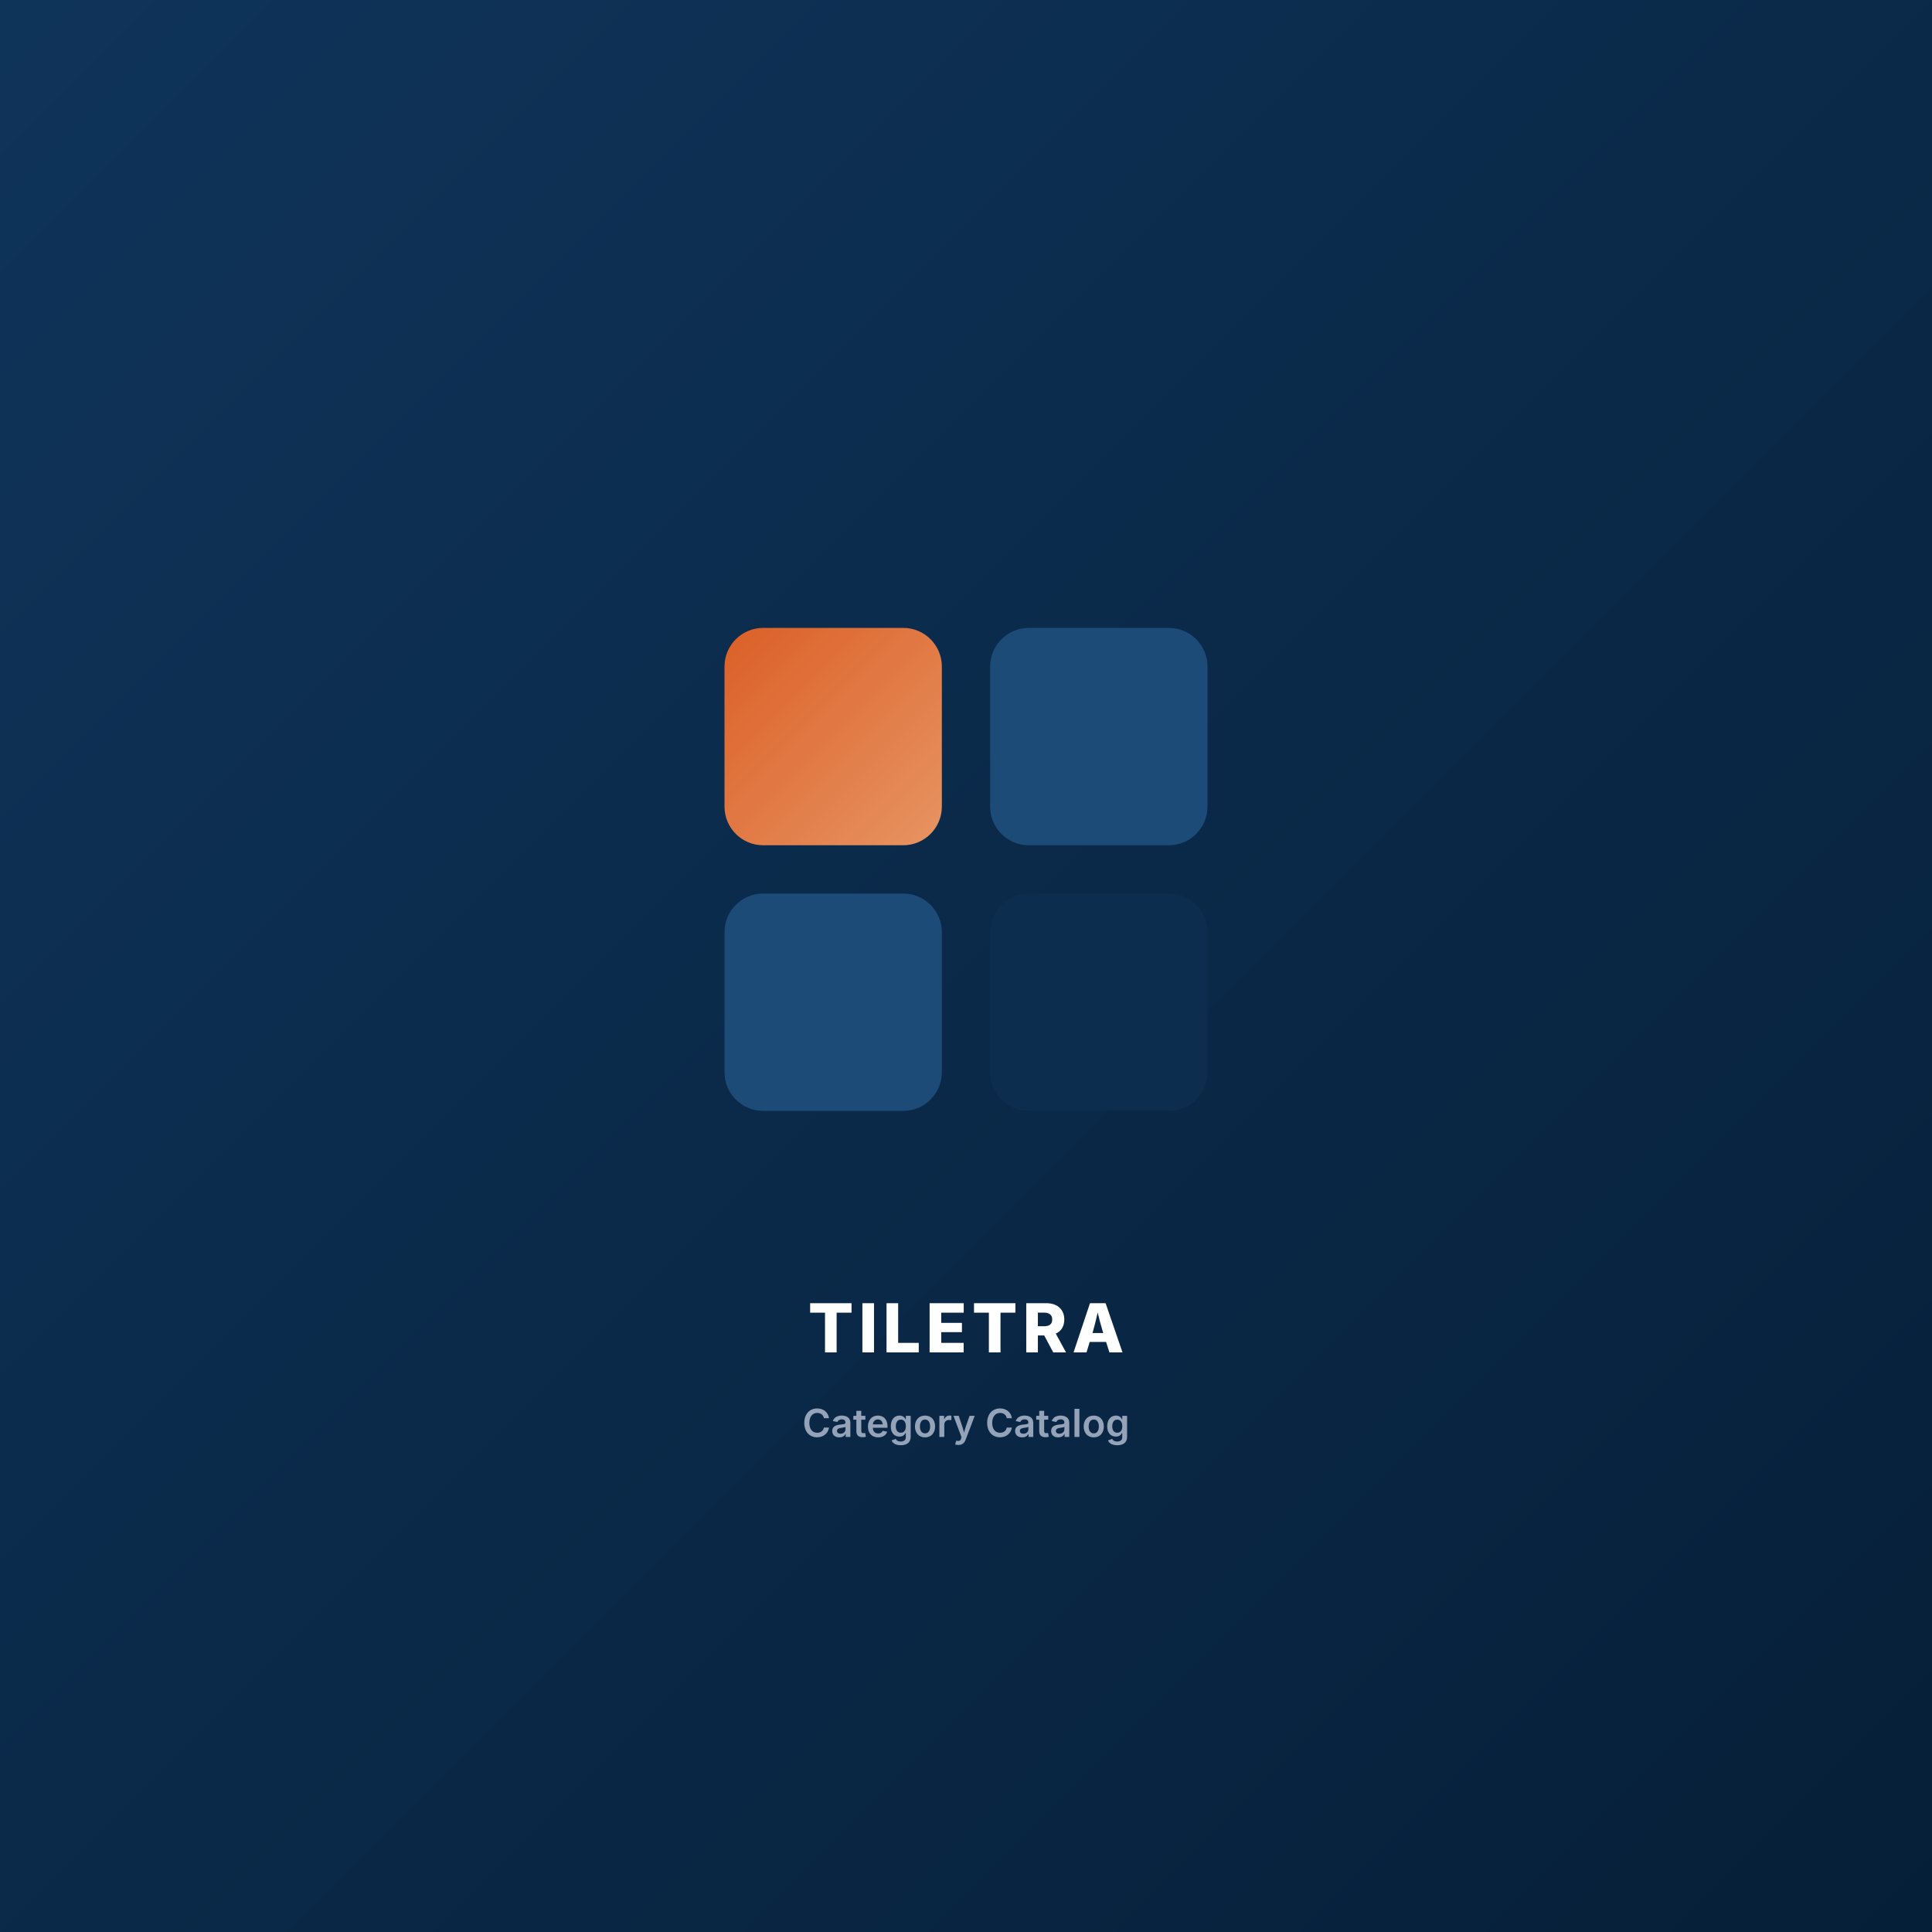
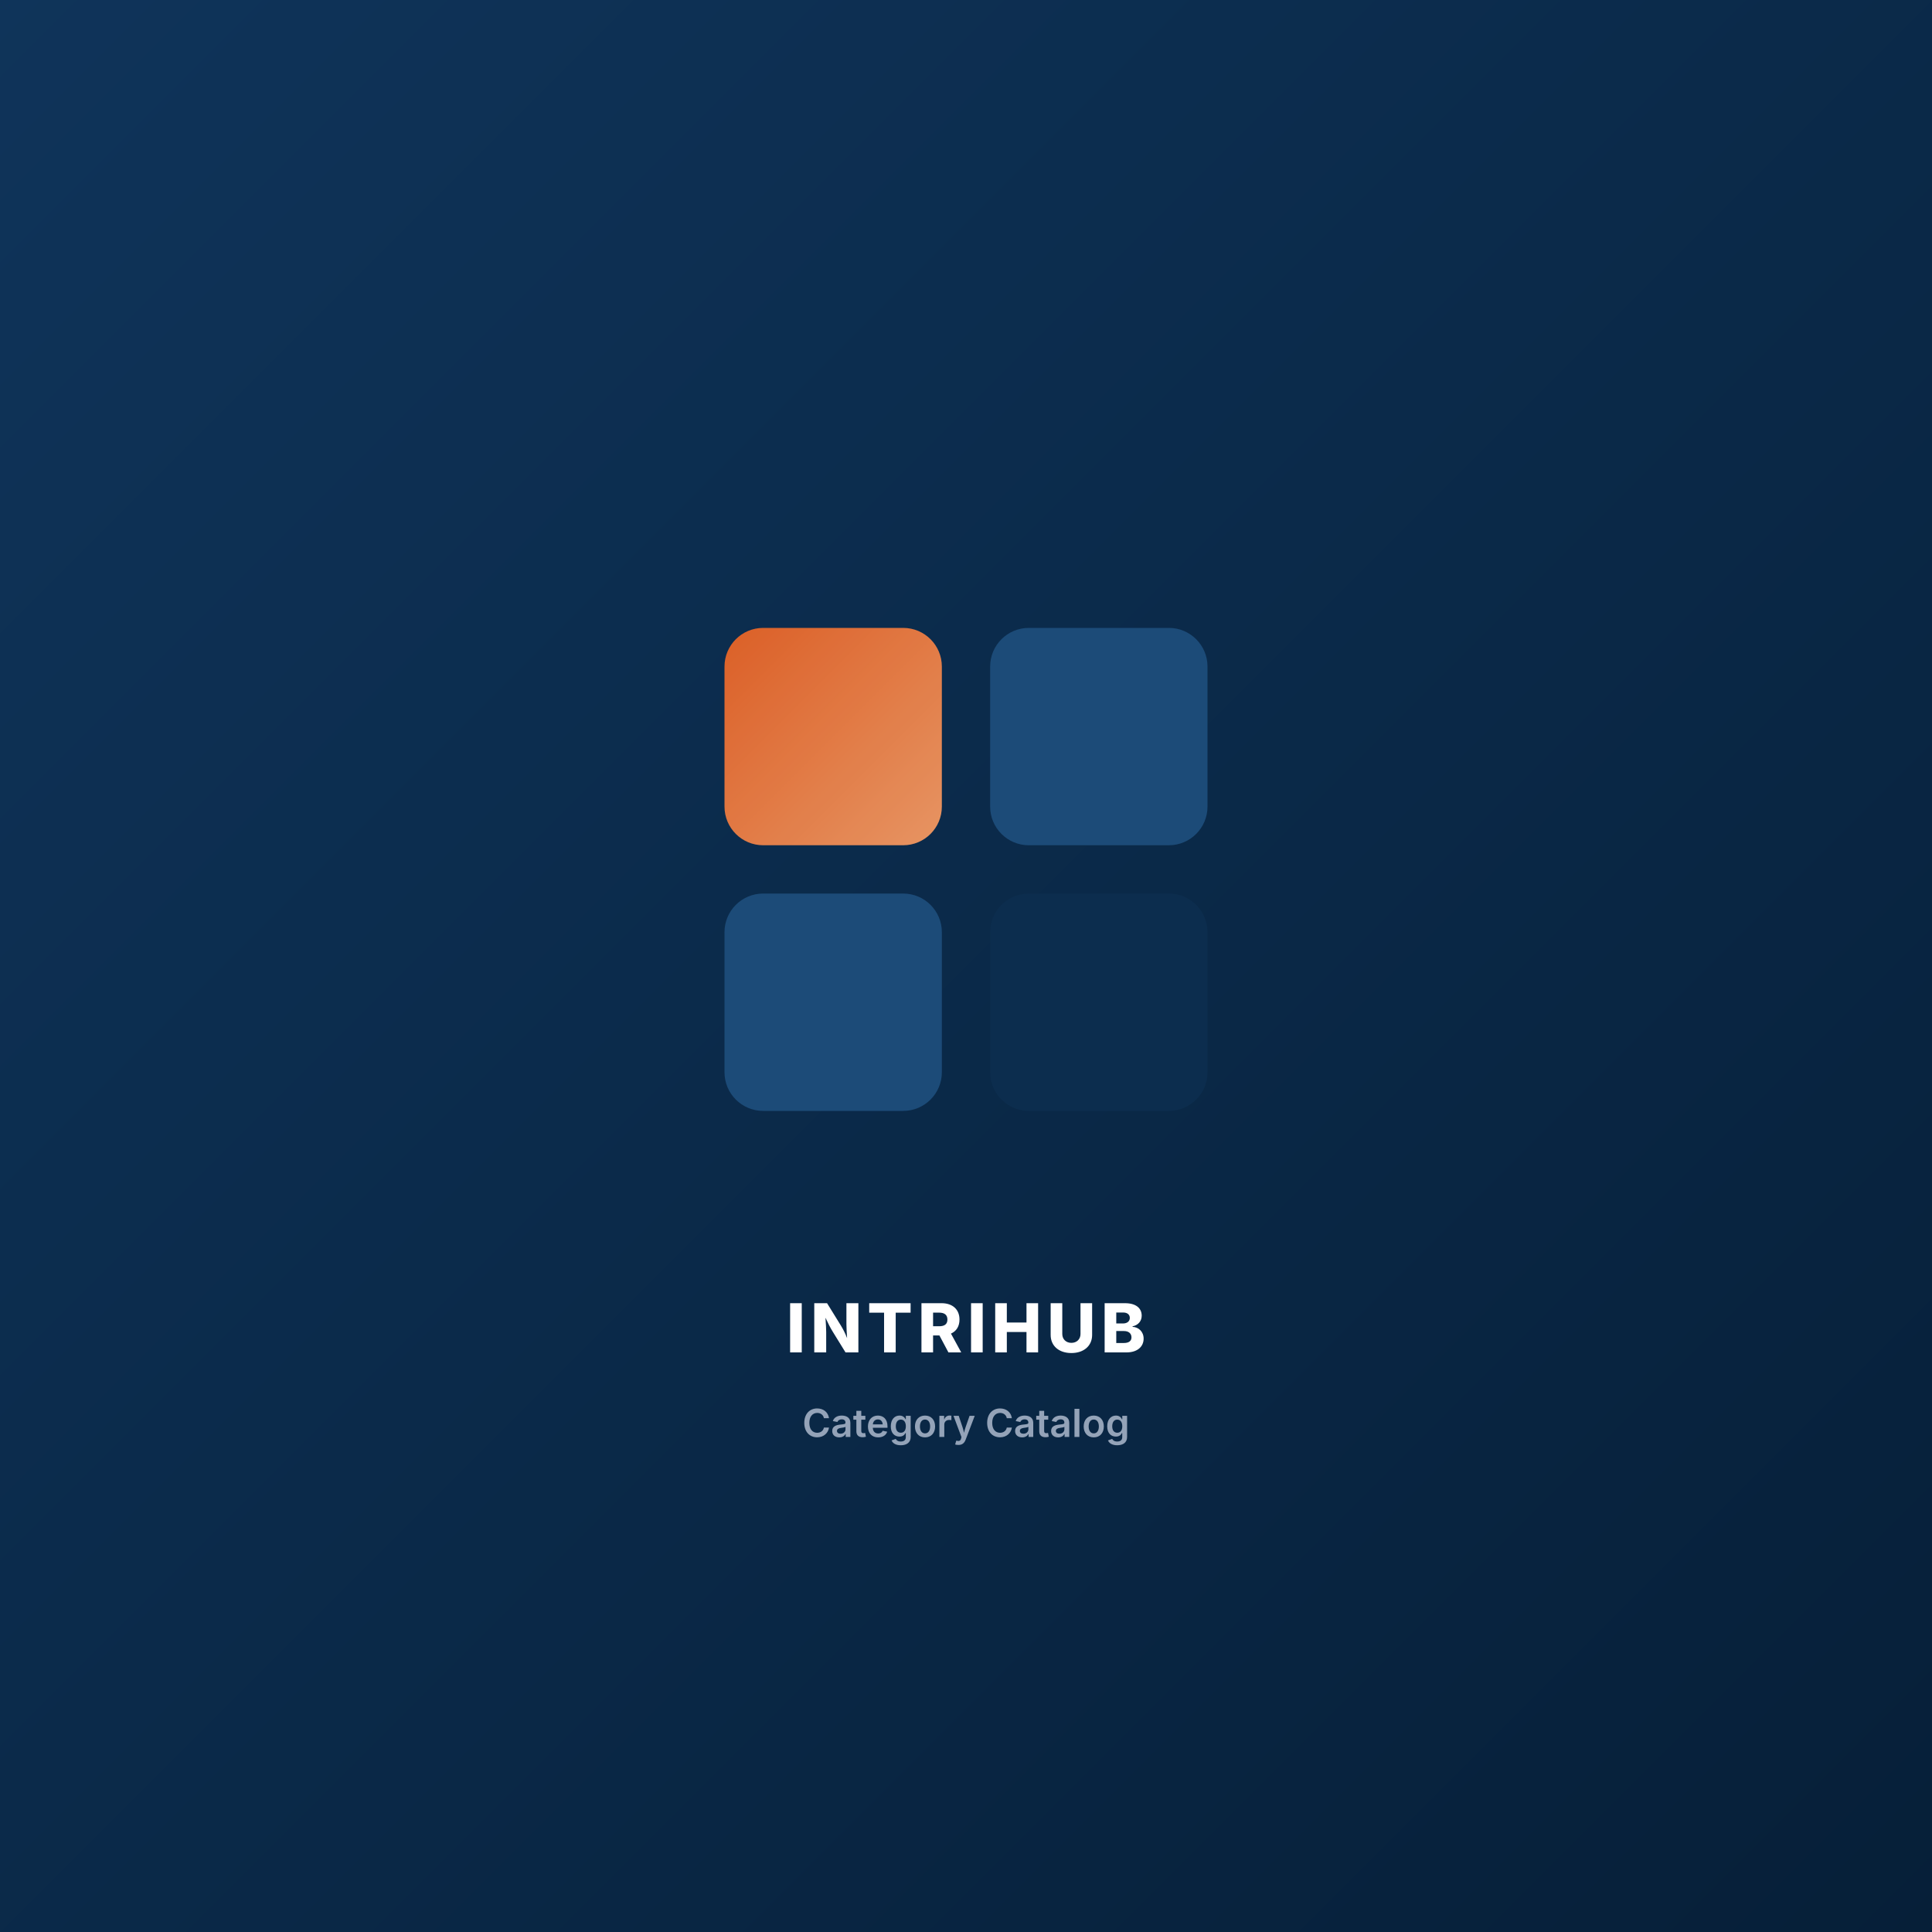
<svg xmlns="http://www.w3.org/2000/svg" viewBox="0 0 800 800" width="100%" height="100%">
  <defs>
    <linearGradient id="catBg" x1="0%" y1="0%" x2="100%" y2="100%">
      <stop offset="0%" stop-color="#0f345a" />
      <stop offset="100%" stop-color="#061f38" />
    </linearGradient>
    <linearGradient id="catAccent" x1="0%" y1="0%" x2="100%" y2="100%">
      <stop offset="0%" stop-color="#F26522" />
      <stop offset="100%" stop-color="#FFA066" />
    </linearGradient>
  </defs>
  <rect width="800" height="800" fill="url(#catBg)" />
  <g transform="translate(400, 360)">
    <rect x="-100" y="-100" width="90" height="90" rx="16" fill="url(#catAccent)" opacity="0.9" />
    <rect x="10" y="-100" width="90" height="90" rx="16" fill="#1c4b78" />
    <rect x="-100" y="10" width="90" height="90" rx="16" fill="#1c4b78" />
    <rect x="10" y="10" width="90" height="90" rx="16" fill="#0c2d4e" />
  </g>
-   <text x="400" y="560" text-anchor="middle" fill="#ffffff" font-family="system-ui, -apple-system, sans-serif" font-size="28" font-weight="800" letter-spacing="2">TILETRA</text>
+   <text x="400" y="560" text-anchor="middle" fill="#ffffff" font-family="system-ui, -apple-system, sans-serif" font-size="28" font-weight="800" letter-spacing="2">INTRIHUB</text>
  <text x="400" y="595" text-anchor="middle" fill="#94A3B8" font-family="system-ui, -apple-system, sans-serif" font-size="16" font-weight="600">Category Catalog</text>
</svg>
